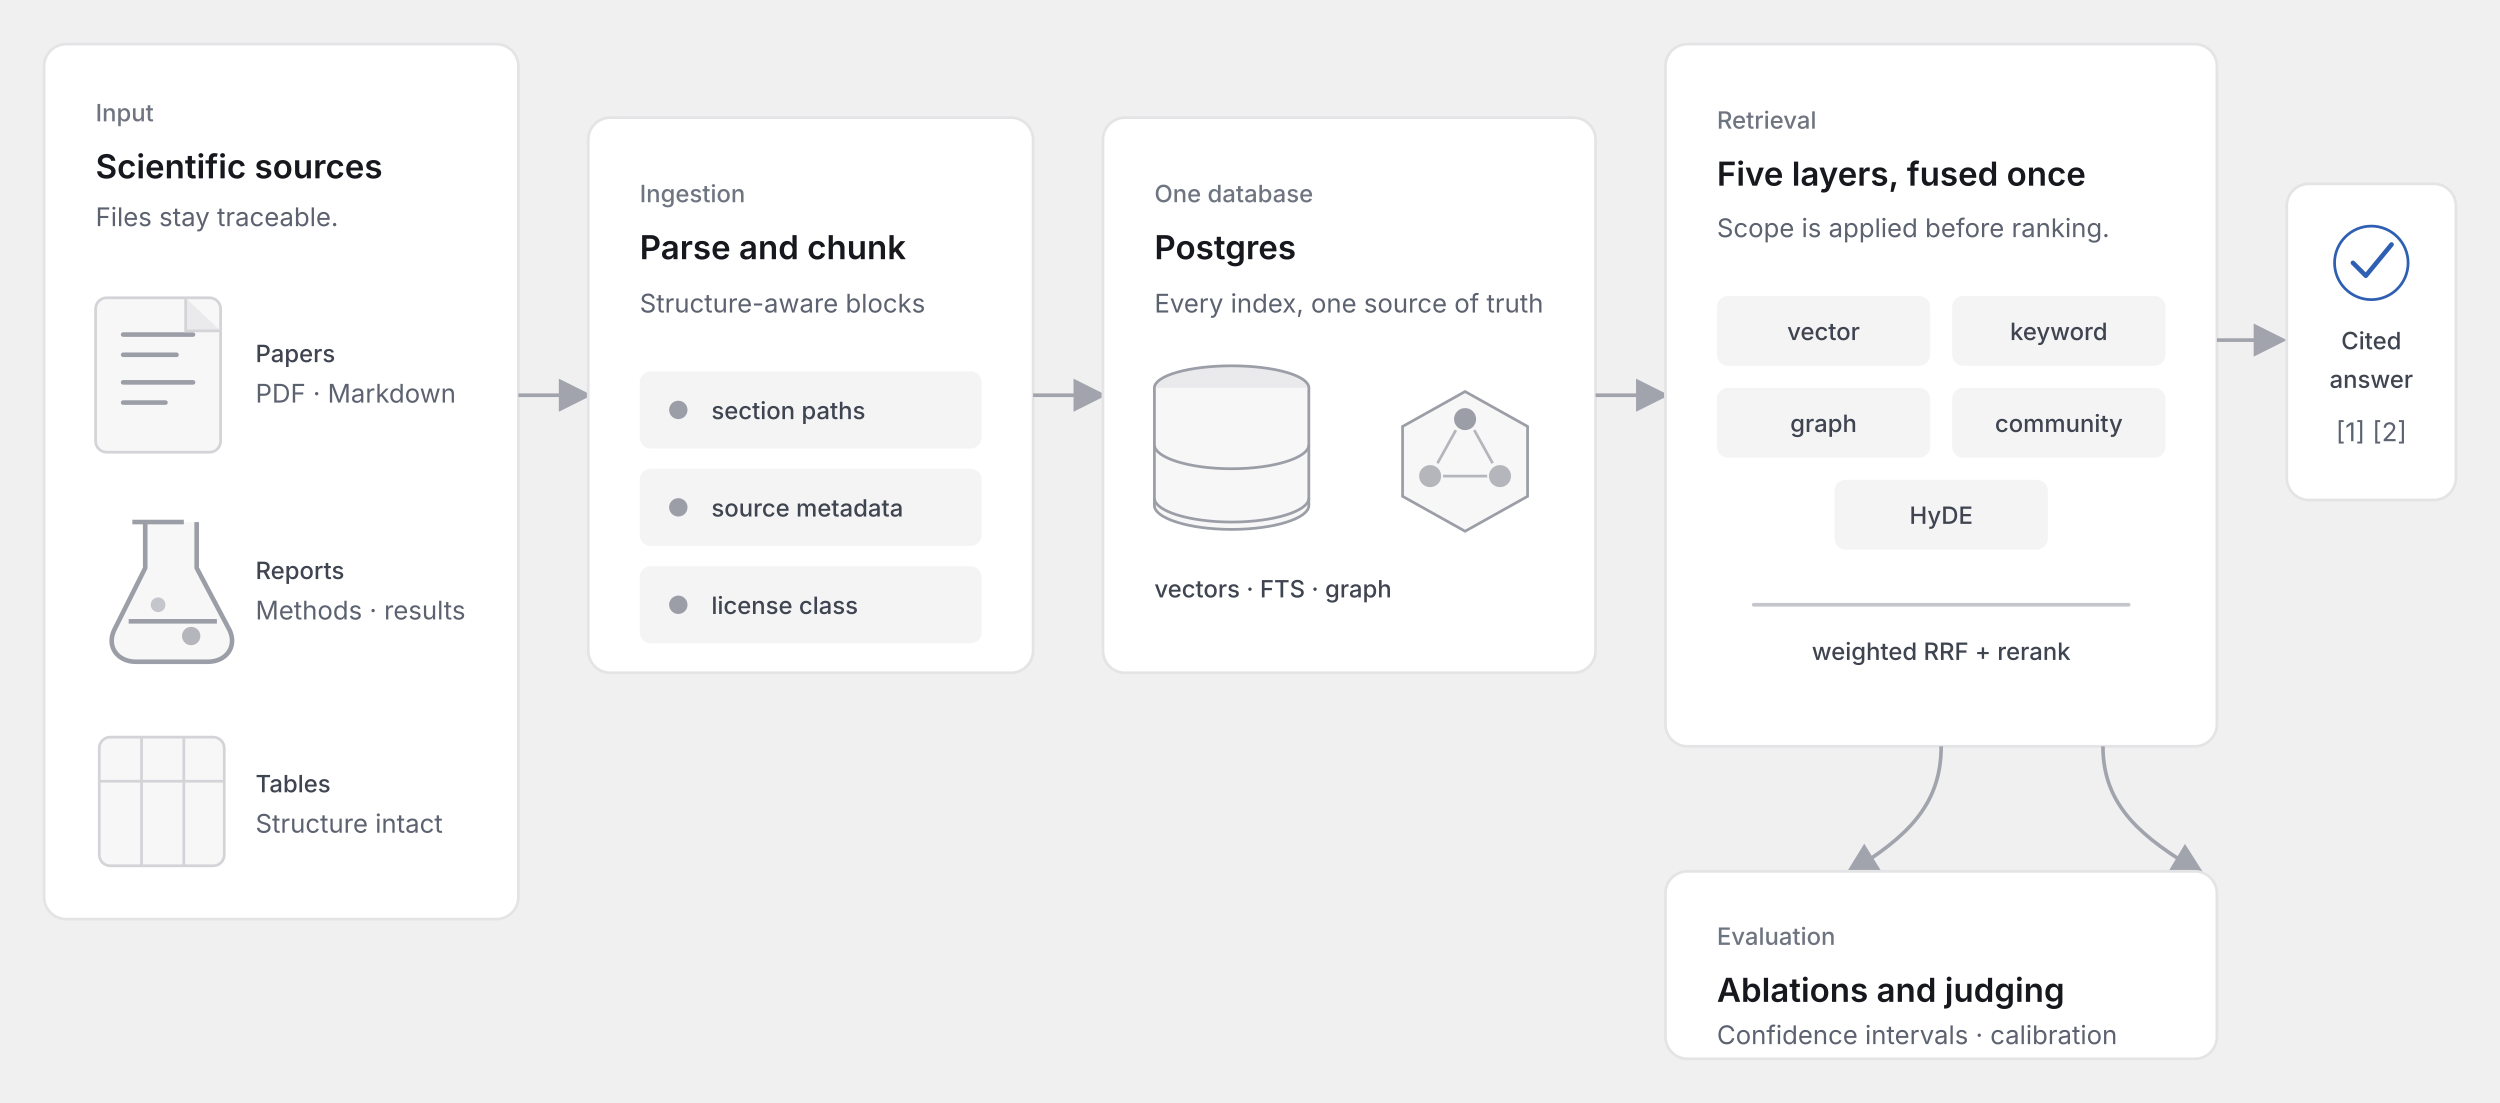
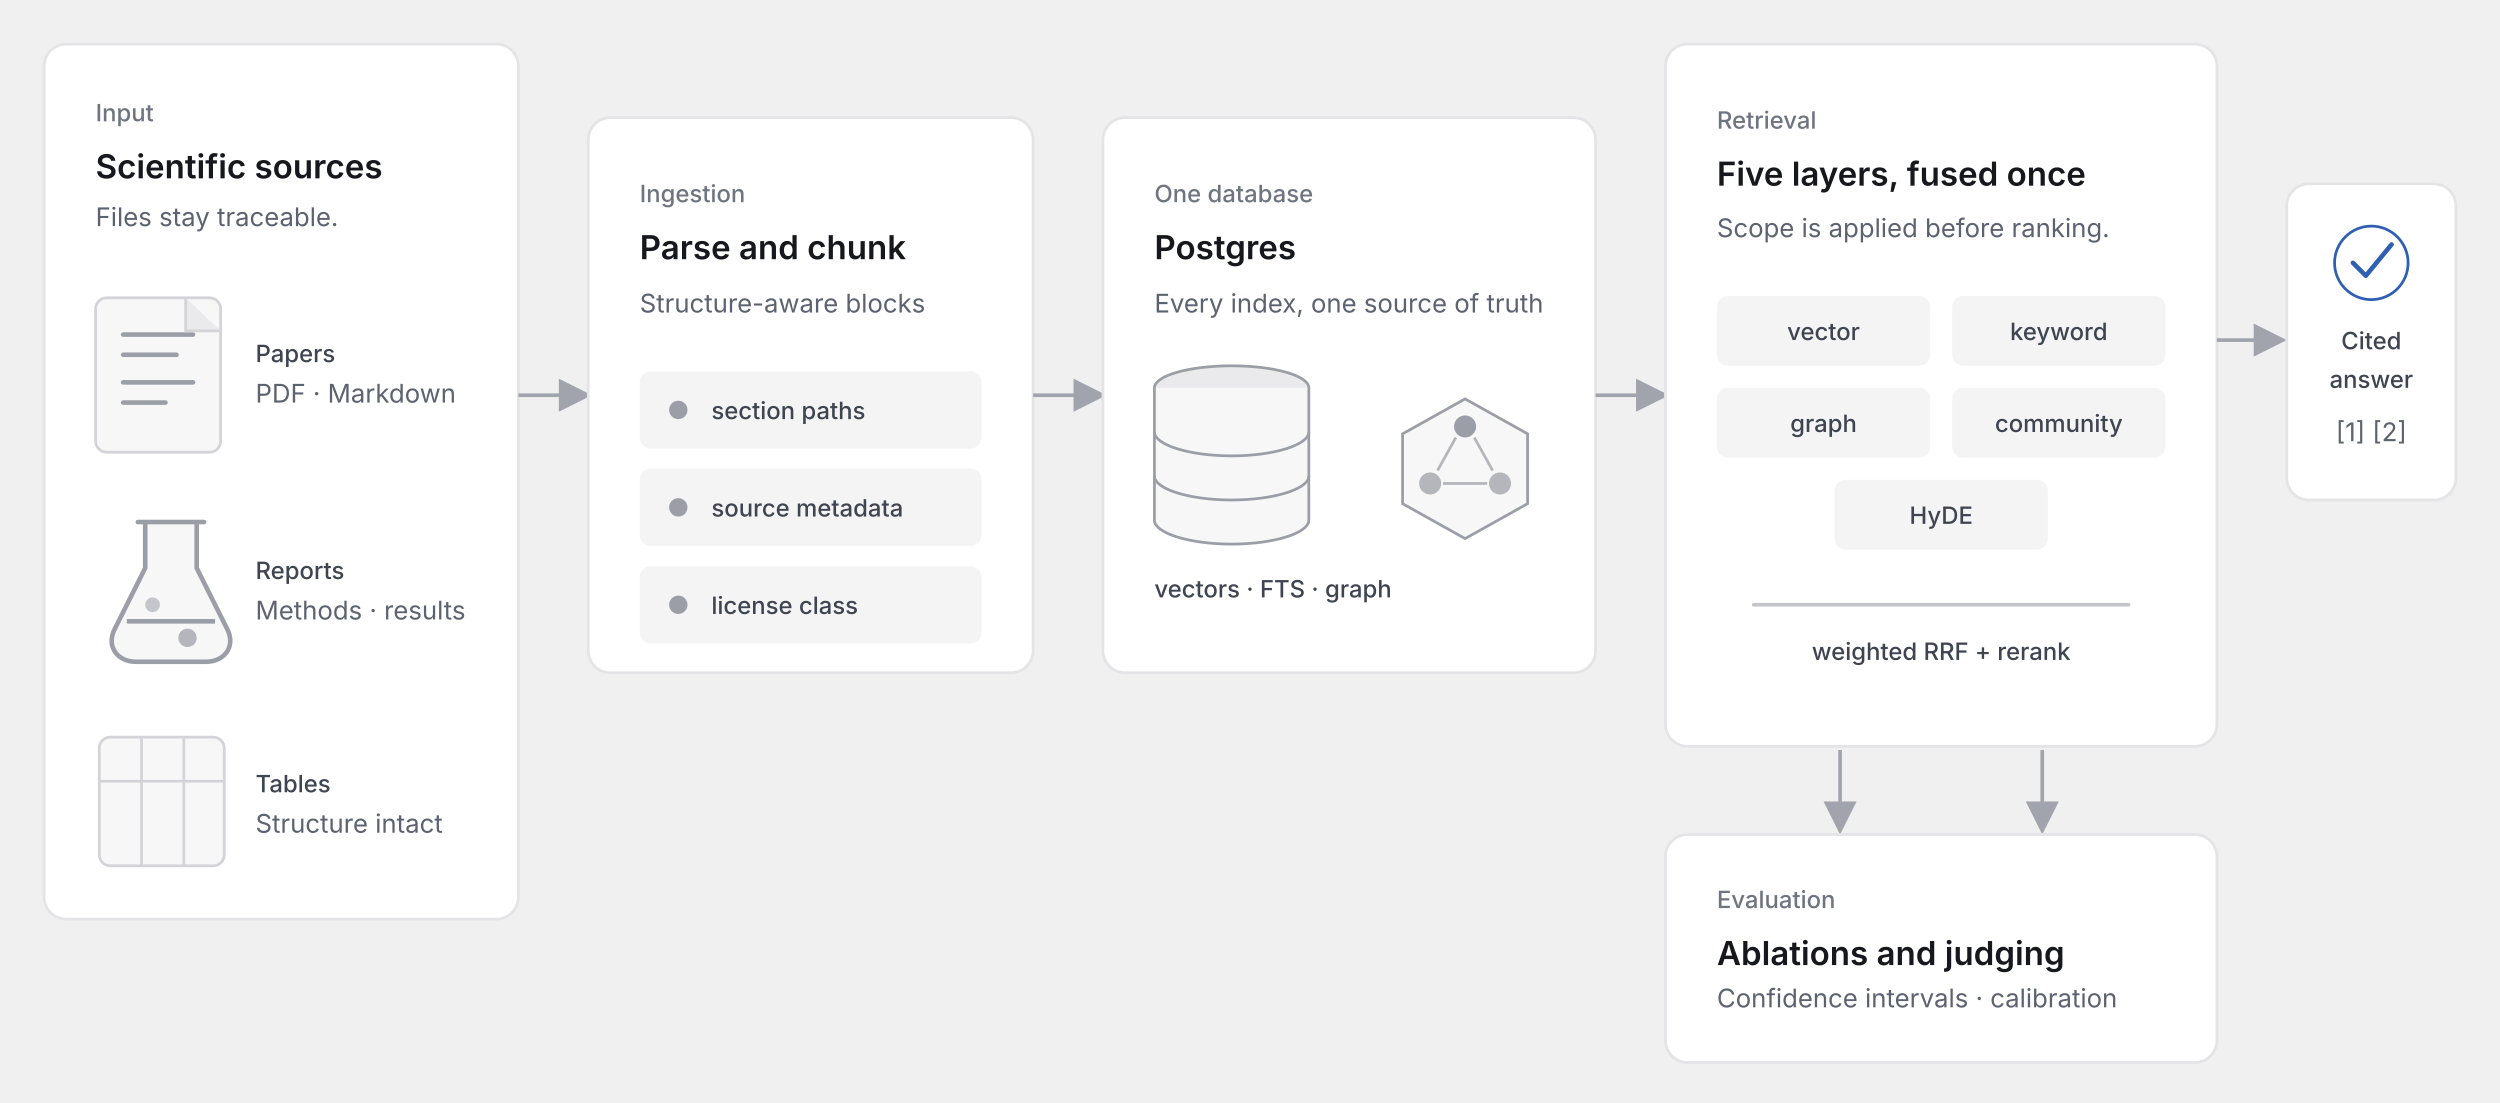
<svg xmlns="http://www.w3.org/2000/svg" width="1360" height="600" viewBox="30 130 1360 600" role="img" aria-labelledby="title desc">
  <defs>
    <marker id="arrow" markerWidth="9" markerHeight="9" refX="7" refY="4.5" orient="auto" markerUnits="strokeWidth">
      <path d="M0,0 L9,4.5 L0,9 Z" fill="#a1a4ac" />
    </marker>
    <style>
      .eyebrow { font: 500 13px Inter, system-ui, sans-serif; fill: #6e7480; }
      .label { font: 600 18px Inter, system-ui, sans-serif; fill: #16181d; }
      .copy { font: 400 14px Inter, system-ui, sans-serif; fill: #5c6270; }
      .pill { font: 500 13px Inter, system-ui, sans-serif; fill: #3f4451; }
      .stage { fill: #ffffff; stroke: #e4e4e7; stroke-width: 1.5; }
      .chip { fill: #f4f4f5; }
      .ink { fill: none; stroke: #9b9ea6; stroke-width: 2.5; }
      .hair { fill: #f7f7f8; stroke: #d4d4d8; stroke-width: 1.5; }
      .flow { fill: none; stroke: #a1a4ac; stroke-width: 2; marker-end: url(#arrow); }
    </style>
  </defs>
  <g transform="translate(54 154)">
    <rect class="stage" width="258" height="476" rx="12" />
    <text x="28" y="42" class="eyebrow">Input</text>
    <text x="28" y="73" class="label">Scientific sources</text>
    <text x="28" y="99" class="copy">Files stay traceable.</text>
    <g transform="translate(28 138)">
      <rect class="hair" width="68" height="84" rx="6" />
      <path d="M15 20h38M15 31h29M15 46h38M15 57h23" class="ink" stroke-linecap="round" />
      <path d="M49 0v18h19" fill="#eaeaec" stroke="#d4d4d8" stroke-width="1.5" />
      <text x="87" y="35" class="pill">Papers</text>
      <text x="87" y="57" class="copy">PDF · Markdown</text>
    </g>
    <g transform="translate(28 256)">
-       <path d="M20 4h28M27 4v25L10 63c-4 9 2 17 12 17h39c10 0 16-8 12-17L55 29V4" fill="#f7f7f8" stroke="#9b9ea6" stroke-width="2.5" stroke-linejoin="round" />
-       <path d="M18 58h48" class="ink" />
-       <circle cx="34" cy="49" r="4" fill="#c4c6cb" />
-       <circle cx="52" cy="66" r="5" fill="#b4b6bc" />
+       <path d="M27 4v25L10 63c-4 9 2 17 12 17h38c10 0 16-8 12-17L55 29V4" fill="#f7f7f8" stroke="#9b9ea6" stroke-width="2.5" stroke-linejoin="round" />
+       <path d="M23 4h36" class="ink" stroke-linecap="round" />
+       <path d="M17 58h48" class="ink" />
+       <circle cx="31" cy="49" r="4" fill="#c4c6cb" />
+       <circle cx="50" cy="67" r="5" fill="#b4b6bc" />
      <text x="87" y="35" class="pill">Reports</text>
      <text x="87" y="57" class="copy">Methods · results</text>
    </g>
    <g transform="translate(28 372)">
      <rect class="hair" x="2" y="5" width="68" height="70" rx="6" />
      <path d="M2 29h68M25 5v70M48 5v70" fill="none" stroke="#d4d4d8" stroke-width="1.5" />
      <text x="87" y="35" class="pill">Tables</text>
      <text x="87" y="57" class="copy">Structure intact</text>
    </g>
  </g>
  <path class="flow" d="M312 345 C330 345 330 345 348 345" />
  <g transform="translate(350 194)">
    <rect class="stage" width="242" height="302" rx="12" />
    <text x="28" y="46" class="eyebrow">Ingestion</text>
    <text x="28" y="77" class="label">Parse and chunk</text>
    <text x="28" y="106" class="copy">Structure-aware blocks</text>
    <g transform="translate(28 138)">
      <rect class="chip" width="186" height="42" rx="6" />
      <circle cx="21" cy="21" r="5" fill="#9b9ea6" />
      <text x="39" y="26" class="pill">section paths</text>
      <rect class="chip" y="53" width="186" height="42" rx="6" />
      <circle cx="21" cy="74" r="5" fill="#9b9ea6" />
      <text x="39" y="79" class="pill">source metadata</text>
      <rect class="chip" y="106" width="186" height="42" rx="6" />
      <circle cx="21" cy="127" r="5" fill="#9b9ea6" />
      <text x="39" y="132" class="pill">license class</text>
    </g>
  </g>
  <path class="flow" d="M592 345 C610 345 610 345 628 345" />
  <g transform="translate(630 194)">
    <rect class="stage" width="268" height="302" rx="12" />
    <text x="28" y="46" class="eyebrow">One database</text>
    <text x="28" y="77" class="label">Postgres</text>
    <text x="28" y="106" class="copy">Every index, one source of truth</text>
    <g transform="translate(28 135)">
      <ellipse cx="42" cy="12" rx="42" ry="12" fill="#eaeaec" stroke="#9b9ea6" stroke-width="1.5" />
-       <path d="M0 12v64c0 7 19 13 42 13s42-6 42-13V12" fill="#f7f7f8" stroke="#9b9ea6" stroke-width="1.5" />
-       <path d="M0 43c0 7 19 13 42 13s42-6 42-13M0 72c0 7 19 13 42 13s42-6 42-13" fill="none" stroke="#9b9ea6" stroke-width="1.5" />
-       <g transform="translate(124 5)">
+       <path d="M0 12v72c0 7 19 13 42 13s42-6 42-13V12" fill="#f7f7f8" stroke="#9b9ea6" stroke-width="1.5" />
+       <path d="M0 36c0 7 19 13 42 13s42-6 42-13" fill="none" stroke="#9b9ea6" stroke-width="1.5" />
+       <path d="M0 60c0 7 19 13 42 13s42-6 42-13" fill="none" stroke="#9b9ea6" stroke-width="1.5" />
+       <g transform="translate(124 9)">
        <path d="M11 28L45 9l34 19v38L45 85 11 66Z" fill="#f7f7f8" stroke="#9b9ea6" stroke-width="1.5" />
        <circle cx="45" cy="24" r="6" fill="#9b9ea6" />
        <circle cx="26" cy="55" r="6" fill="#b4b6bc" />
        <circle cx="64" cy="55" r="6" fill="#b4b6bc" />
        <path d="M40 30L30 48M50 30l10 18M33 55h24" stroke="#b4b6bc" stroke-width="1.5" />
      </g>
      <text x="0" y="126" class="pill">vectors · FTS · graph</text>
    </g>
  </g>
  <path class="flow" d="M898 345 C916 345 916 345 934 345" />
  <g transform="translate(936 154)">
    <rect class="stage" width="300" height="382" rx="12" />
    <text x="28" y="46" class="eyebrow">Retrieval</text>
    <text x="28" y="77" class="label">Five layers, fused once</text>
    <text x="28" y="105" class="copy">Scope is applied before ranking.</text>
    <g transform="translate(28 137)">
      <rect class="chip" width="116" height="38" rx="6" />
      <text x="58" y="24" class="pill" text-anchor="middle">vector</text>
      <rect class="chip" x="128" width="116" height="38" rx="6" />
      <text x="186" y="24" class="pill" text-anchor="middle">keyword</text>
      <rect class="chip" y="50" width="116" height="38" rx="6" />
      <text x="58" y="74" class="pill" text-anchor="middle">graph</text>
      <rect class="chip" x="128" y="50" width="116" height="38" rx="6" />
      <text x="186" y="74" class="pill" text-anchor="middle">community</text>
      <rect class="chip" x="64" y="100" width="116" height="38" rx="6" />
      <text x="122" y="124" class="pill" text-anchor="middle">HyDE</text>
      <path d="M20 168h204" fill="none" stroke="#c4c6cb" stroke-width="2" stroke-linecap="round" />
      <text x="122" y="198" class="pill" text-anchor="middle">weighted RRF + rerank</text>
    </g>
  </g>
  <path class="flow" d="M1236 315 C1252 315 1252 315 1270 315" />
  <g transform="translate(1274 230)">
    <rect class="stage" width="92" height="172" rx="12" />
    <circle cx="46" cy="43" r="20" fill="#ffffff" stroke="#2f5fb3" stroke-width="1.5" />
    <path d="M36 43l7 7 14-17" fill="none" stroke="#2f5fb3" stroke-width="2.5" stroke-linecap="round" stroke-linejoin="round" />
    <text x="46" y="90" class="pill" text-anchor="middle">Cited</text>
    <text x="46" y="111" class="pill" text-anchor="middle">answer</text>
    <text x="46" y="140" class="copy" text-anchor="middle">[1] [2]</text>
  </g>
-   <path class="flow" d="M1086 536 C1086 569 1066 586 1037 604" />
-   <path class="flow" d="M1174 536 C1174 569 1196 586 1226 604" />
-   <g transform="translate(936 604)">
-     <rect class="stage" width="300" height="102" rx="12" />
+   <path class="flow" d="M1031 538 V580" />
+   <path class="flow" d="M1141 538 V580" />
+   <g transform="translate(936 584)">
+     <rect class="stage" width="300" height="124" rx="12" />
    <text x="28" y="40" class="eyebrow">Evaluation</text>
    <text x="28" y="71" class="label">Ablations and judging</text>
    <text x="28" y="94" class="copy">Confidence intervals · calibration</text>
  </g>
</svg>
